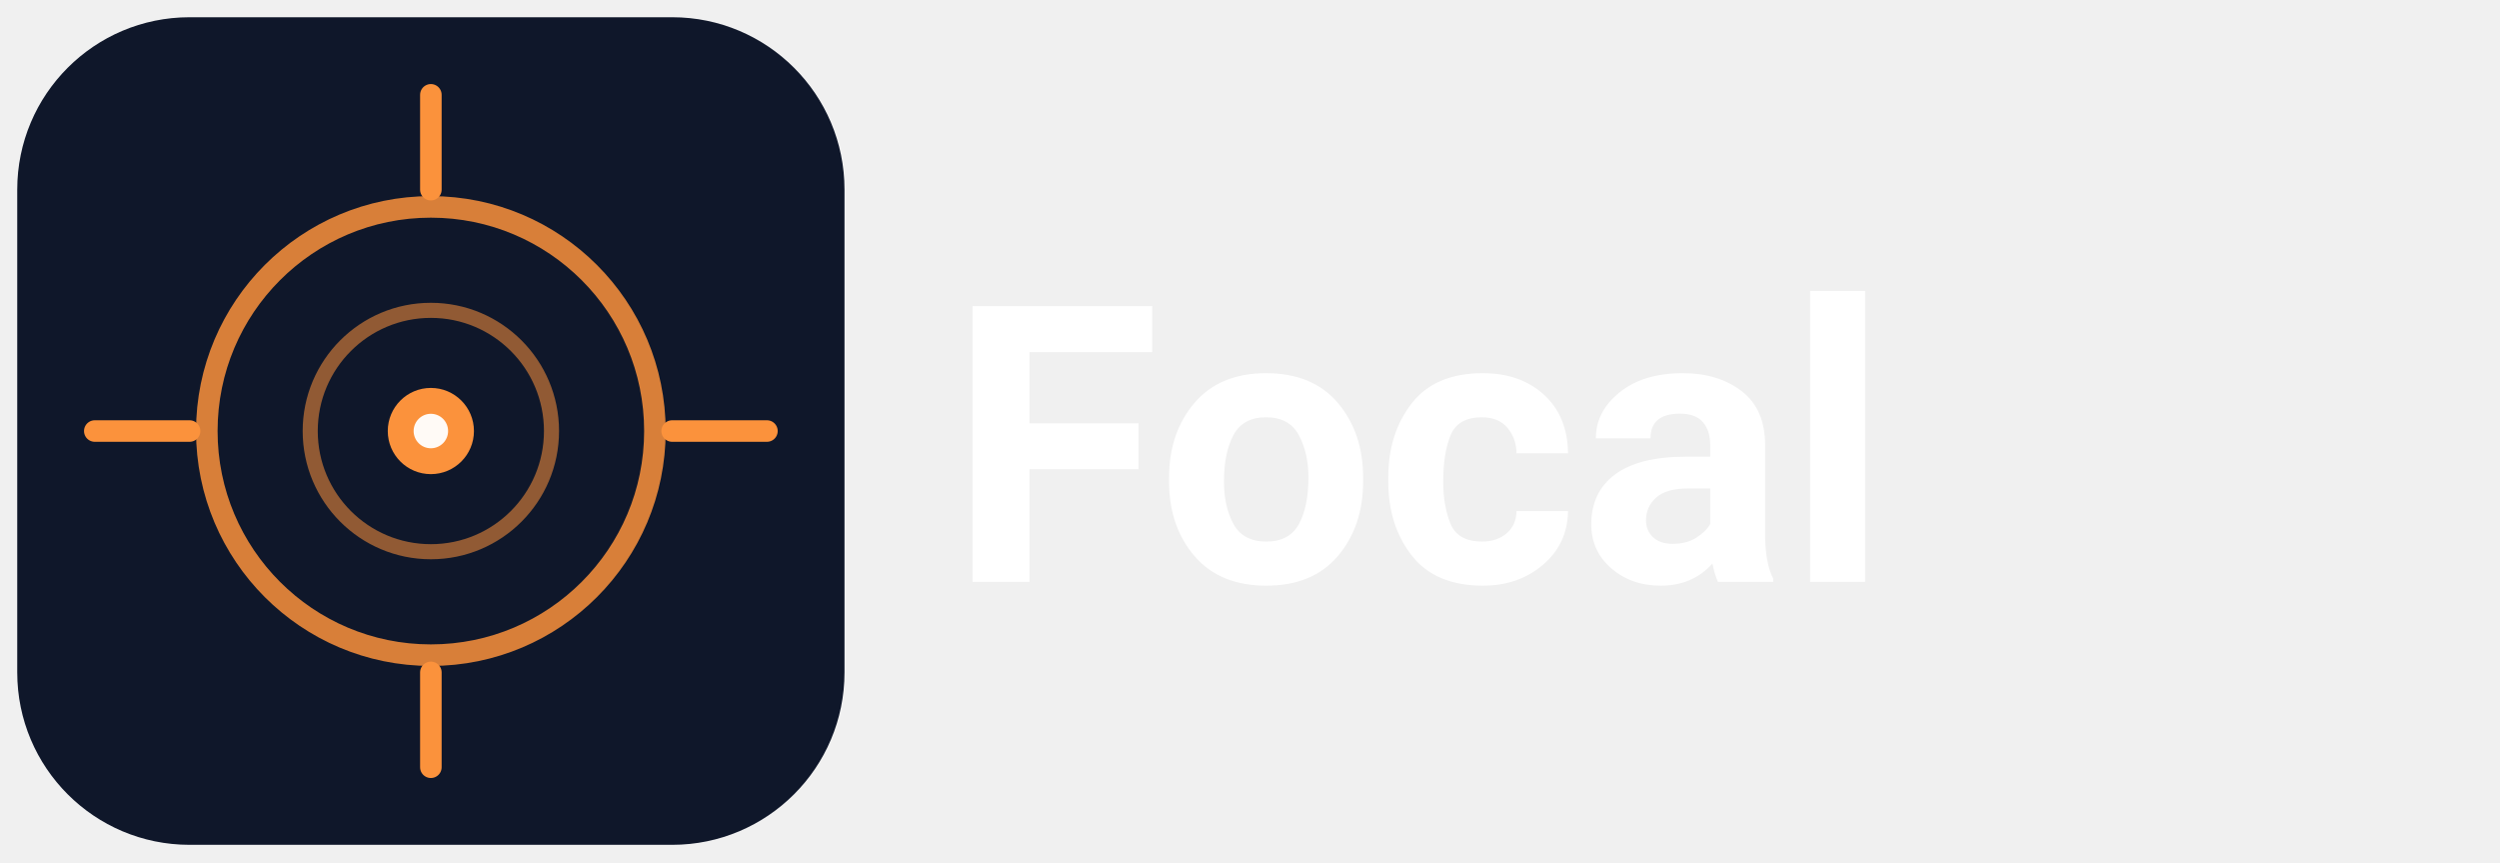
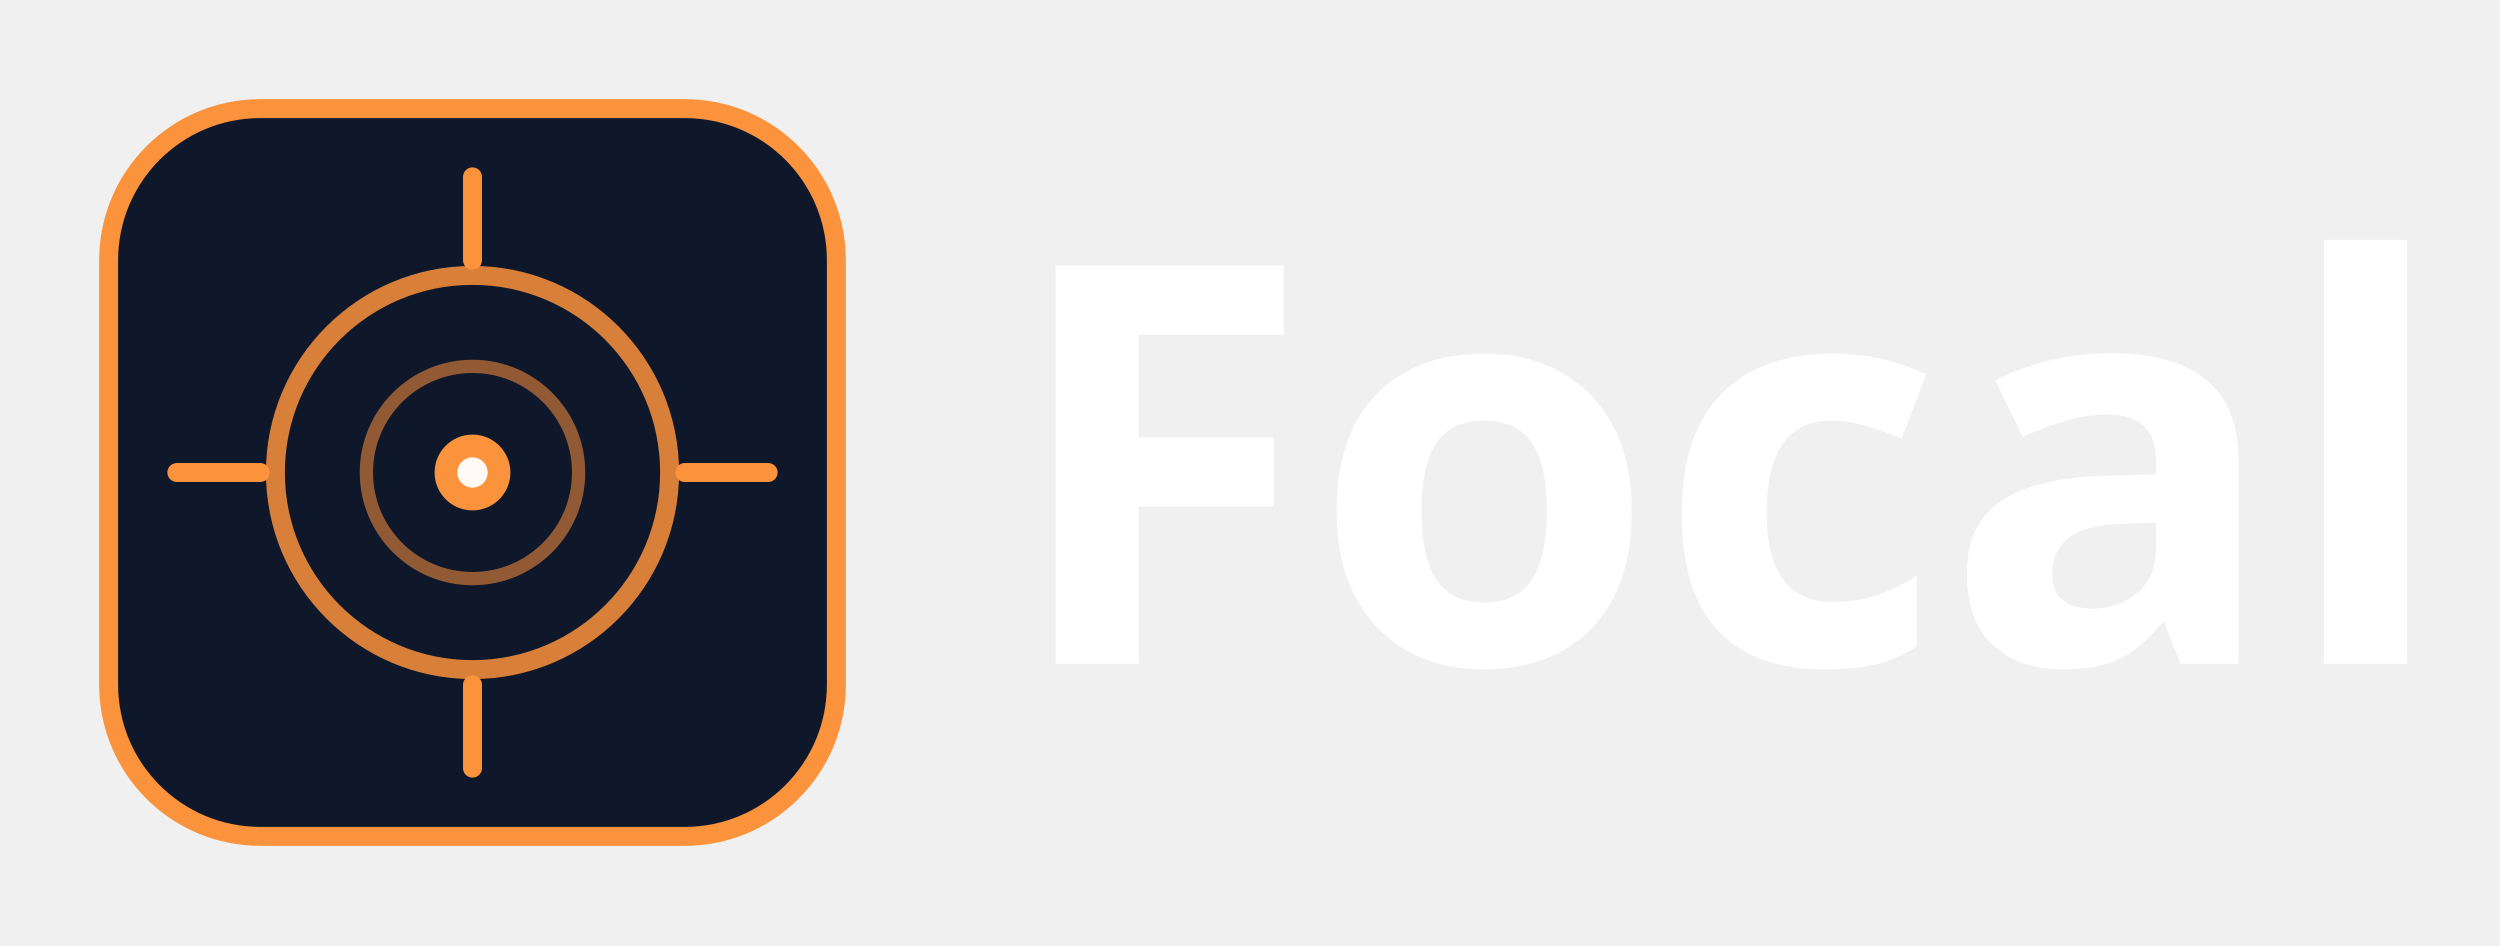
- <svg xmlns="http://www.w3.org/2000/svg" viewBox="0 0 580 200" width="580" height="200">
+ <svg xmlns="http://www.w3.org/2000/svg" viewBox="0 0 403.407 152.488" width="403.407" height="152.488">
  <defs>
    <style>
      .wordmark {
-         font: bold 90px system-ui, -apple-system, BlinkMacSystemFont, "Segoe UI", Roboto, Oxygen, Ubuntu, Cantarell, "Open Sans", "Helvetica Neue", sans-serif;
+         font: bold 90px "Space Grotesk";
        fill: #ffffff;
      }
    </style>
  </defs>
-   <rect x="4" y="4" width="192" height="192" rx="40" fill="#0f172a" />
-   <circle cx="100" cy="100" r="52" fill="none" stroke="#fb923c" stroke-width="5" opacity="0.85" />
-   <circle cx="100" cy="100" r="28" fill="none" stroke="#fb923c" stroke-width="3.5" opacity="0.55" />
-   <line x1="100" y1="22" x2="100" y2="44" stroke="#fb923c" stroke-width="5" stroke-linecap="round" />
-   <line x1="100" y1="156" x2="100" y2="178" stroke="#fb923c" stroke-width="5" stroke-linecap="round" />
-   <line x1="22" y1="100" x2="44" y2="100" stroke="#fb923c" stroke-width="5" stroke-linecap="round" />
-   <line x1="156" y1="100" x2="178" y2="100" stroke="#fb923c" stroke-width="5" stroke-linecap="round" />
-   <circle cx="100" cy="100" r="14" fill="#0f172a" />
-   <circle cx="100" cy="100" r="10" fill="#fb923c" />
-   <circle cx="100" cy="100" r="4" fill="#ffffff" opacity="0.95" />
-   <text x="220" y="135" class="wordmark">Focal</text>
+   <g transform="translate(76.24375 76.24375) scale(0.6116117) translate(-100 -100)">
+     <rect x="4" y="4" width="192" height="192" rx="40" stroke="#fb923c" stroke-width="5" fill="#0f172a" />
+     <circle cx="100" cy="100" r="52" fill="none" stroke="#fb923c" stroke-width="5" opacity="0.85" />
+     <circle cx="100" cy="100" r="28" fill="none" stroke="#fb923c" stroke-width="3.5" opacity="0.55" />
+     <line x1="100" y1="22" x2="100" y2="44" stroke="#fb923c" stroke-width="5" stroke-linecap="round" />
+     <line x1="100" y1="156" x2="100" y2="178" stroke="#fb923c" stroke-width="5" stroke-linecap="round" />
+     <line x1="22" y1="100" x2="44" y2="100" stroke="#fb923c" stroke-width="5" stroke-linecap="round" />
+     <line x1="156" y1="100" x2="178" y2="100" stroke="#fb923c" stroke-width="5" stroke-linecap="round" />
+     <circle cx="100" cy="100" r="14" fill="#0f172a" />
+     <circle cx="100" cy="100" r="10" fill="#fb923c" />
+     <circle cx="100" cy="100" r="4" fill="#ffffff" opacity="0.95" />
+   </g>
+   <text x="162.227" y="107.114" class="wordmark">Focal</text>
</svg>
